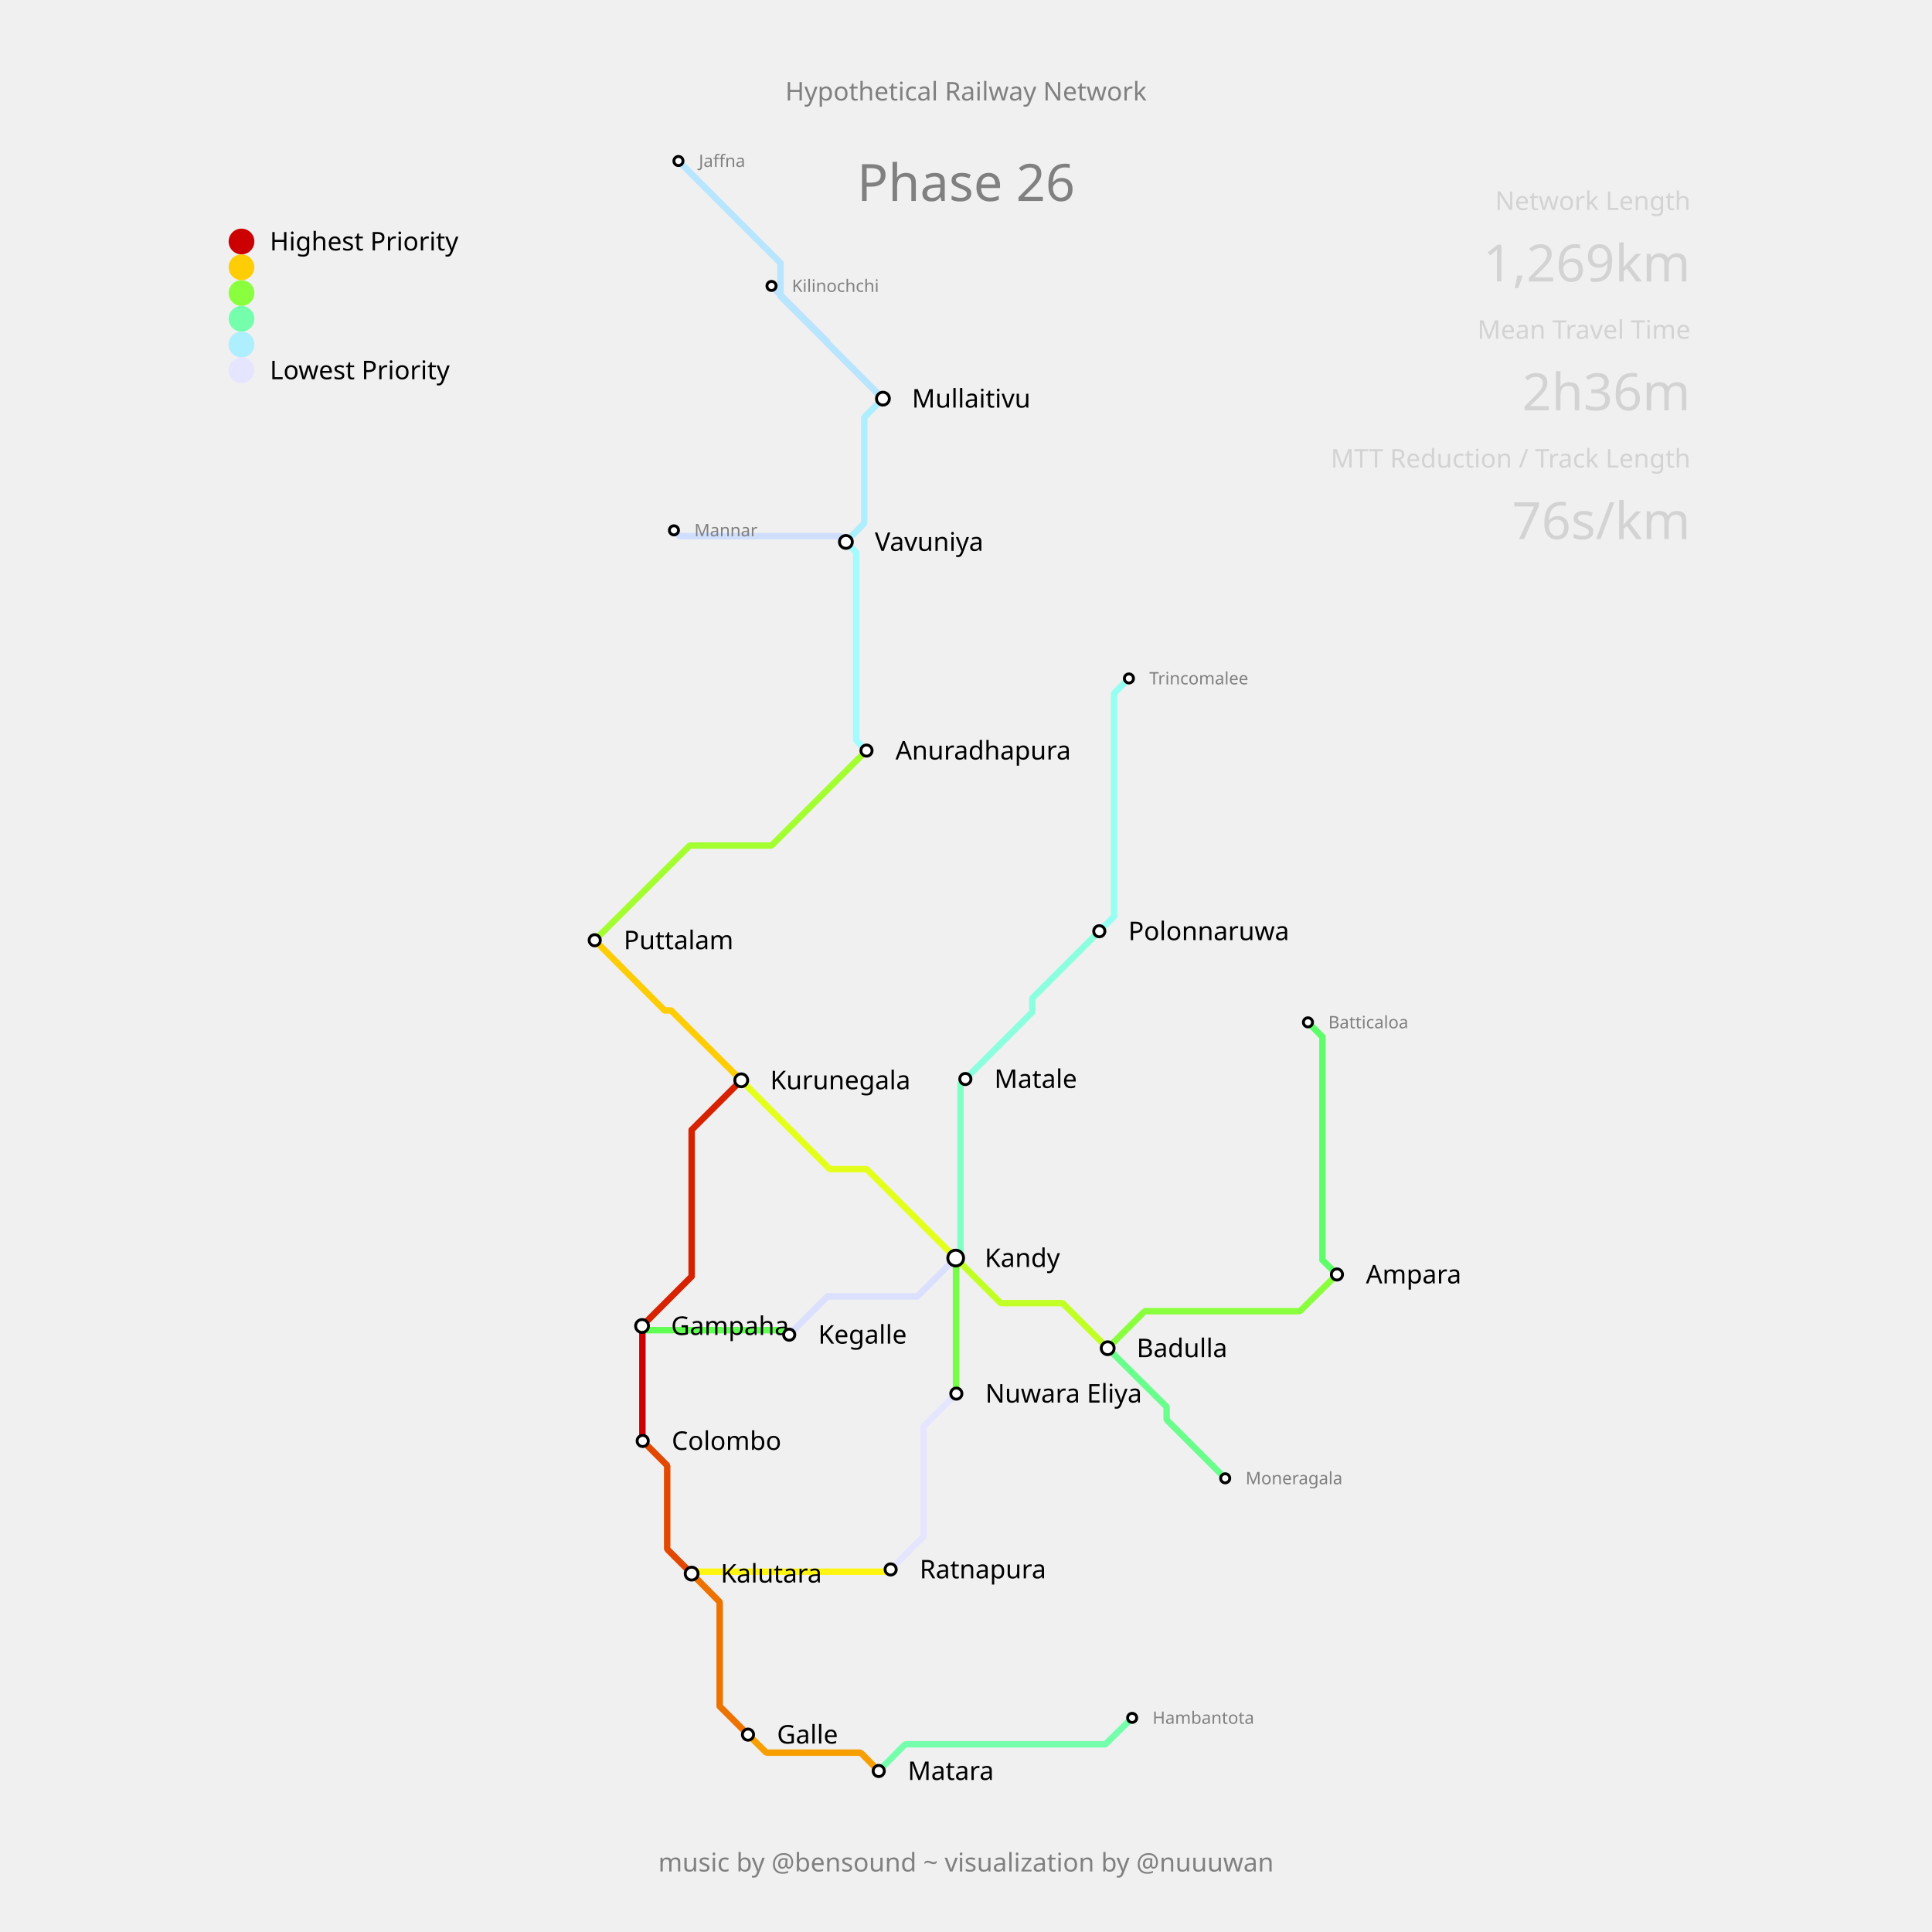
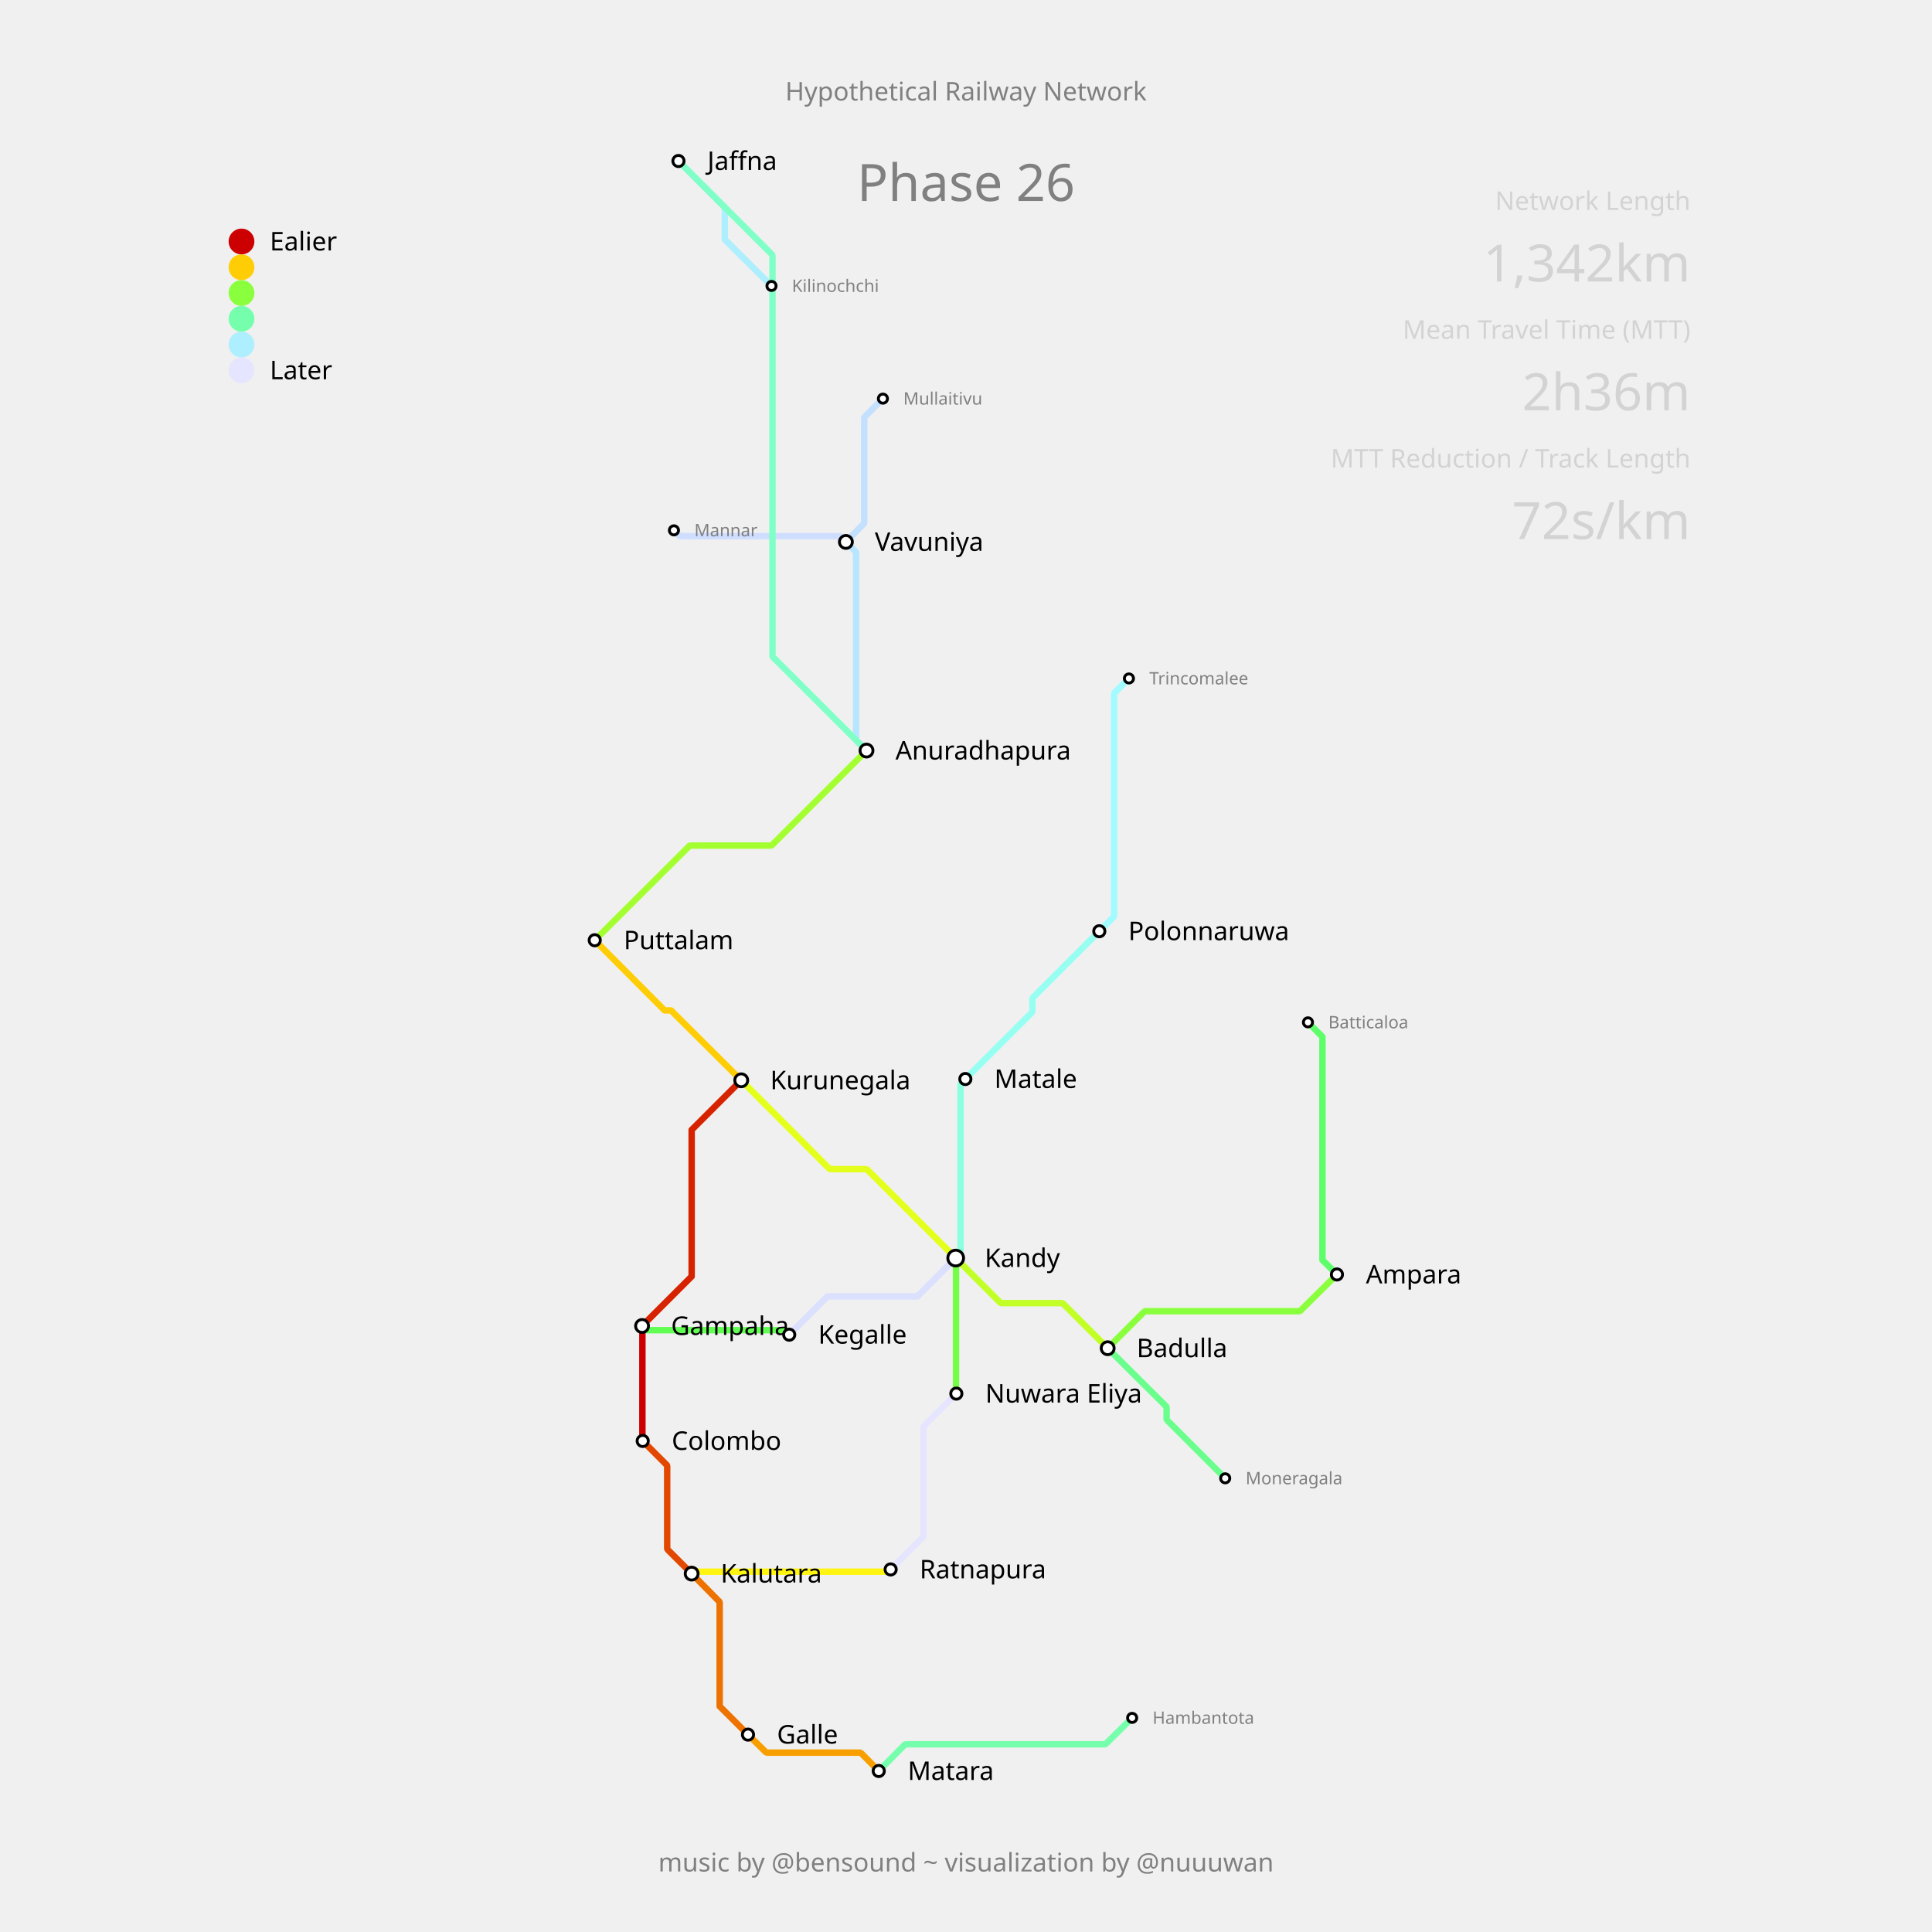
<svg xmlns="http://www.w3.org/2000/svg" width="6000" height="6000" padding="500">
  <g>
    <circle r="40" fill="#cc0000" stroke="none" stroke-width="9.0" cx="750.0" cy-offset="750.0" cy="750.0" />
-     <text fill="black" stroke="none" font-size="80" font-family="p22" font-weight="100" text-anchor="start" dominant-baseline="middle" x="838.0" y="750.0">Highest Priority</text>
+     <text fill="black" stroke="none" font-size="80" font-family="p22" font-weight="100" text-anchor="start" dominant-baseline="middle" x="838.0" y="750.0">Ealier</text>
    <circle r="40" fill="#ffcd05" stroke="none" stroke-width="9.0" cx="750.0" cy-offset="750.0" cy="830.0" />
    <text fill="black" stroke="none" font-size="80" font-family="p22" font-weight="100" text-anchor="start" dominant-baseline="middle" x="838.0" y="830.0" />
    <circle r="40" fill="#8aff3d" stroke="none" stroke-width="9.0" cx="750.0" cy-offset="750.0" cy="910.0" />
    <text fill="black" stroke="none" font-size="80" font-family="p22" font-weight="100" text-anchor="start" dominant-baseline="middle" x="838.0" y="910.0" />
    <circle r="40" fill="#75ffac" stroke="none" stroke-width="9.0" cx="750.0" cy-offset="750.0" cy="990.0" />
    <text fill="black" stroke="none" font-size="80" font-family="p22" font-weight="100" text-anchor="start" dominant-baseline="middle" x="838.0" y="990.0" />
    <circle r="40" fill="#adeeff" stroke="none" stroke-width="9.0" cx="750.0" cy-offset="750.0" cy="1070.0" />
    <text fill="black" stroke="none" font-size="80" font-family="p22" font-weight="100" text-anchor="start" dominant-baseline="middle" x="838.0" y="1070.0" />
    <circle r="40" fill="#e5e5ff" stroke="none" stroke-width="9.0" cx="750.0" cy-offset="750.0" cy="1150.0" />
-     <text fill="black" stroke="none" font-size="80" font-family="p22" font-weight="100" text-anchor="start" dominant-baseline="middle" x="838.0" y="1150.0">Lowest Priority</text>
+     <text fill="black" stroke="none" font-size="80" font-family="p22" font-weight="100" text-anchor="start" dominant-baseline="middle" x="838.0" y="1150.0">Later</text>
  </g>
  <text x="3000.0" y="250.0" fill="gray" stroke="none" font-size="80" font-family="p22" text-anchor="middle" dominant-baseline="hanging">Hypothetical Railway Network</text>
  <text x="3000.0" y="500" fill="gray" stroke="none" font-size="160" font-family="p22" text-anchor="middle" dominant-baseline="hanging">Phase 26</text>
  <text x="3000.0" y="5750.0" fill="gray" stroke="none" font-size="80" font-family="p22" text-anchor="middle" dominant-baseline="hanging">music by @bensound ~ visualization by @nuuuwan</text>
  <text x="5250.0" y="590.0" fill="lightgrey" stroke="none" font-size="80.0" font-family="p22" text-anchor="end" dominant-baseline="hanging">Network Length</text>
-   <text x="5250.0" y="750.0" fill="lightgrey" stroke="none" font-size="160" font-family="p22" text-anchor="end" dominant-baseline="hanging">1,269km</text>
-   <text x="5250.0" y="990.0" fill="lightgrey" stroke="none" font-size="80.0" font-family="p22" text-anchor="end" dominant-baseline="hanging">Mean Travel Time</text>
+   <text x="5250.0" y="750.0" fill="lightgrey" stroke="none" font-size="160" font-family="p22" text-anchor="end" dominant-baseline="hanging">1,342km</text>
+   <text x="5250.0" y="990.0" fill="lightgrey" stroke="none" font-size="80.0" font-family="p22" text-anchor="end" dominant-baseline="hanging">Mean Travel Time (MTT)</text>
  <text x="5250.0" y="1150.0" fill="lightgrey" stroke="none" font-size="160" font-family="p22" text-anchor="end" dominant-baseline="hanging">2h36m</text>
  <text x="5250.0" y="1390.0" fill="lightgrey" stroke="none" font-size="80.0" font-family="p22" text-anchor="end" dominant-baseline="hanging">MTT Reduction / Track Length</text>
-   <text x="5250.0" y="1550.0" fill="lightgrey" stroke="none" font-size="160" font-family="p22" text-anchor="end" dominant-baseline="hanging">76s/km</text>
+   <text x="5250.0" y="1550.0" fill="lightgrey" stroke="none" font-size="160" font-family="p22" text-anchor="end" dominant-baseline="hanging">72s/km</text>
  <path fill="none" stroke="#e5e5ff" stroke-width="20" stroke-opacity="1" d="M 2970.0,4328.0 L 2869.061,4428.939 C 2869.057,4428.943 2868.0,4431.495 2868.0,4431.5 L 2868.0,4770.5 C 2868.0,4770.505 2866.943,4773.057 2866.939,4773.061 L 2766.0,4874.0" />
  <path fill="none" stroke="#dae0fe" stroke-width="20" stroke-opacity="1" d="M 2968.0,3907.0 L 2850.061,4024.939 C 2850.057,4024.943 2847.505,4026.0 2847.5,4026.0 L 2571.5,4026.0 C 2571.495,4026.0 2568.943,4027.057 2568.939,4027.061 L 2451.0,4145.0" />
  <path fill="none" stroke="#cfdeff" stroke-width="20" stroke-opacity="1" d="M 2093.0,1647.0 L 2110.1,1664.1 C 2110.103,1664.103 2112.269,1665.0 2112.273,1665.0 L 2607.727,1665.0 C 2607.731,1665.0 2609.897,1665.897 2609.9,1665.9 L 2627.0,1683.0" />
-   <path fill="none" stroke="#c3e0ff" stroke-width="20" stroke-opacity="1" d="M 2742.0,1238.0 L 2569.141,1065.141 C 2569.141,1065.141 2569.0,1064.801 2569.0,1064.8 L 2569.0,1061.19 C 2569.0,1061.189 2568.866,1060.866 2568.866,1060.866 L 2396.0,888.0" />
-   <path fill="none" stroke="#b8e5ff" stroke-width="20" stroke-opacity="1" d="M 2107.0,500.0 L 2422.939,815.939 C 2422.943,815.943 2424.0,818.495 2424.0,818.5 L 2424.0,918.5 C 2424.0,918.505 2425.057,921.057 2425.061,921.061 L 2742.0,1238.0" />
-   <path fill="none" stroke="#adeeff" stroke-width="20" stroke-opacity="1" d="M 2627.0,1683.0 L 2682.949,1626.07 C 2682.952,1626.066 2684.0,1623.505 2684.0,1623.5 L 2684.0,1297.5 C 2684.0,1297.495 2685.057,1294.943 2685.061,1294.939 L 2742.0,1238.0" />
-   <path fill="none" stroke="#a2fbff" stroke-width="20" stroke-opacity="1" d="M 2627.0,1683.0 L 2657.939,1713.939 C 2657.943,1713.943 2659.0,1716.495 2659.0,1716.5 L 2659.0,2297.5 C 2659.0,2297.505 2660.057,2300.057 2660.061,2300.061 L 2691.0,2331.0" />
-   <path fill="none" stroke="#96fff2" stroke-width="20" stroke-opacity="1" d="M 3506.0,2107.0 L 3461.061,2151.939 C 3461.057,2151.943 3460.0,2154.495 3460.0,2154.5 L 3460.0,2844.5 C 3460.0,2844.505 3458.943,2847.057 3458.939,2847.061 L 3414.0,2892.0" />
-   <path fill="none" stroke="#8bffde" stroke-width="20" stroke-opacity="1" d="M 2998.0,3351.0 L 3204.939,3144.061 C 3204.943,3144.057 3206.0,3141.505 3206.0,3141.5 L 3206.0,3101.5 C 3206.0,3101.495 3207.057,3098.943 3207.061,3098.939 L 3414.0,2892.0" />
-   <path fill="none" stroke="#80ffc7" stroke-width="20" stroke-opacity="1" d="M 2968.0,3907.0 L 2982.25,3892.75 C 2982.253,3892.747 2983.0,3890.943 2983.0,3890.939 L 2983.0,3367.061 C 2983.0,3367.057 2983.747,3365.253 2983.75,3365.25 L 2998.0,3351.0" />
+   <path fill="none" stroke="#c3e0ff" stroke-width="20" stroke-opacity="1" d="M 2627.0,1683.0 L 2682.949,1626.07 C 2682.952,1626.066 2684.0,1623.505 2684.0,1623.5 L 2684.0,1297.5 C 2684.0,1297.495 2685.057,1294.943 2685.061,1294.939 L 2742.0,1238.0" />
+   <path fill="none" stroke="#b8e5ff" stroke-width="20" stroke-opacity="1" d="M 2627.0,1683.0 L 2657.939,1713.939 C 2657.943,1713.943 2659.0,1716.495 2659.0,1716.5 L 2659.0,2297.5 C 2659.0,2297.505 2660.057,2300.057 2660.061,2300.061 L 2691.0,2331.0" />
+   <path fill="none" stroke="#adeeff" stroke-width="20" stroke-opacity="1" d="M 2107.0,500.0 L 2249.939,642.939 C 2249.943,642.943 2251.0,645.495 2251.0,645.5 L 2251.0,742.5 C 2251.0,742.505 2252.061,745.053 2252.064,745.057 L 2396.0,888.0" />
+   <path fill="none" stroke="#a2fbff" stroke-width="20" stroke-opacity="1" d="M 3506.0,2107.0 L 3461.061,2151.939 C 3461.057,2151.943 3460.0,2154.495 3460.0,2154.5 L 3460.0,2844.5 C 3460.0,2844.505 3458.943,2847.057 3458.939,2847.061 L 3414.0,2892.0" />
+   <path fill="none" stroke="#96fff2" stroke-width="20" stroke-opacity="1" d="M 2998.0,3351.0 L 3204.939,3144.061 C 3204.943,3144.057 3206.0,3141.505 3206.0,3141.5 L 3206.0,3101.5 C 3206.0,3101.495 3207.057,3098.943 3207.061,3098.939 L 3414.0,2892.0" />
+   <path fill="none" stroke="#8bffde" stroke-width="20" stroke-opacity="1" d="M 2968.0,3907.0 L 2982.25,3892.75 C 2982.253,3892.747 2983.0,3890.943 2983.0,3890.939 L 2983.0,3367.061 C 2983.0,3367.057 2983.747,3365.253 2983.75,3365.25 L 2998.0,3351.0" />
+   <path fill="none" stroke="#80ffc7" stroke-width="20" stroke-opacity="1" d="M 2107.0,500.0 L 2397.939,790.939 C 2397.943,790.943 2399.0,793.495 2399.0,793.5 L 2399.0,2037.5 C 2399.0,2037.505 2400.057,2040.057 2400.061,2040.061 L 2691.0,2331.0" />
  <path fill="none" stroke="#75ffac" stroke-width="20" stroke-opacity="1" d="M 2729.0,5500.0 L 2809.946,5418.067 C 2809.949,5418.064 2812.495,5417.0 2812.5,5417.0 L 3431.5,5417.0 C 3431.505,5417.0 3434.064,5415.949 3434.067,5415.946 L 3516.0,5335.0" />
  <path fill="none" stroke="#6aff8d" stroke-width="20" stroke-opacity="1" d="M 3440.0,4187.0 L 3621.936,4367.942 C 3621.94,4367.946 3623.0,4370.495 3623.0,4370.5 L 3623.0,4407.5 C 3623.0,4407.505 3624.057,4410.057 3624.061,4410.061 L 3805.0,4591.0" />
  <path fill="none" stroke="#5efe6b" stroke-width="20" stroke-opacity="1" d="M 4062.0,3175.0 L 4105.939,3218.939 C 4105.943,3218.943 4107.0,3221.495 4107.0,3221.5 L 4107.0,3911.5 C 4107.0,3911.505 4108.057,3914.057 4108.061,3914.061 L 4152.0,3958.0" />
  <path fill="none" stroke="#61ff53" stroke-width="20" stroke-opacity="1" d="M 1994.0,4118.0 L 2007.3,4130.35 C 2007.302,4130.352 2008.952,4131.0 2008.955,4131.0 L 2437.045,4131.0 C 2437.048,4131.0 2438.648,4131.698 2438.65,4131.7 L 2451.0,4145.0" />
  <path fill="none" stroke="#74fe48" stroke-width="20" stroke-opacity="1" d="M 2968.0,3907.0 L 2968.95,3907.95 C 2968.95,3907.95 2969.0,3908.07 2969.0,3908.071 L 2969.0,4326.929 C 2969.0,4326.93 2969.05,4327.05 2969.05,4327.05 L 2970.0,4328.0" />
  <path fill="none" stroke="#8aff3d" stroke-width="20" stroke-opacity="1" d="M 4152.0,3958.0 L 4038.065,4070.944 C 4038.062,4070.948 4035.505,4072.0 4035.5,4072.0 L 3556.5,4072.0 C 3556.495,4072.0 3553.943,4073.057 3553.939,4073.061 L 3440.0,4187.0" />
  <path fill="none" stroke="#a4ff31" stroke-width="20" stroke-opacity="1" d="M 1847.0,2920.0 L 2140.938,2627.059 C 2140.941,2627.055 2143.495,2626.0 2143.5,2626.0 L 2394.5,2626.0 C 2394.505,2626.0 2397.057,2624.943 2397.061,2624.939 L 2691.0,2331.0" />
  <path fill="none" stroke="#c2ff26" stroke-width="20" stroke-opacity="1" d="M 2968.0,3907.0 L 3106.939,4045.939 C 3106.943,4045.943 3109.495,4047.0 3109.5,4047.0 L 3298.5,4047.0 C 3298.505,4047.0 3301.057,4048.057 3301.061,4048.061 L 3440.0,4187.0" />
  <path fill="none" stroke="#e3ff1b" stroke-width="20" stroke-opacity="1" d="M 2968.0,3907.0 L 2693.061,3632.061 C 2693.057,3632.057 2690.505,3631.0 2690.5,3631.0 L 2578.5,3631.0 C 2578.495,3631.0 2575.945,3629.941 2575.941,3629.937 L 2302.0,3355.0" />
  <path fill="none" stroke="#fff510" stroke-width="20" stroke-opacity="1" d="M 2148.0,4887.0 L 2153.7,4881.3 C 2153.701,4881.299 2154.423,4881.0 2154.424,4881.0 L 2758.505,4881.0 C 2758.507,4881.0 2759.349,4880.651 2759.35,4880.65 L 2766.0,4874.0" />
  <path fill="none" stroke="#ffcd05" stroke-width="20" stroke-opacity="1" d="M 2302.0,3355.0 L 2084.709,3138.705 C 2084.706,3138.703 2083.003,3138.0 2083.0,3138.0 L 2064.95,3138.0 C 2064.947,3138.0 2063.332,3137.329 2063.33,3137.327 L 1847.0,2920.0" />
  <path fill="none" stroke="#f89f00" stroke-width="20" stroke-opacity="1" d="M 2323.0,5387.0 L 2378.93,5441.949 C 2378.934,5441.952 2381.495,5443.0 2381.5,5443.0 L 2671.5,5443.0 C 2671.505,5443.0 2674.048,5444.066 2674.051,5444.07 L 2729.0,5500.0" />
  <path fill="none" stroke="#ed7200" stroke-width="20" stroke-opacity="1" d="M 2148.0,4887.0 L 2233.945,4973.933 C 2233.949,4973.937 2235.0,4976.495 2235.0,4976.5 L 2235.0,5297.5 C 2235.0,5297.505 2236.057,5300.057 2236.061,5300.061 L 2323.0,5387.0" />
  <path fill="none" stroke="#e24800" stroke-width="20" stroke-opacity="1" d="M 1996.0,4475.0 L 2070.939,4549.939 C 2070.943,4549.943 2072.0,4552.495 2072.0,4552.5 L 2072.0,4809.5 C 2072.0,4809.505 2073.057,4812.057 2073.061,4812.061 L 2148.0,4887.0" />
  <path fill="none" stroke="#d72200" stroke-width="20" stroke-opacity="1" d="M 1994.0,4118.0 L 2146.939,3965.061 C 2146.943,3965.057 2148.0,3962.505 2148.0,3962.5 L 2148.0,3510.5 C 2148.0,3510.495 2149.057,3507.943 2149.061,3507.939 L 2302.0,3355.0" />
  <path fill="none" stroke="#cc0000" stroke-width="20" stroke-opacity="1" d="M 1996.0,4475.0 L 1995.05,4475.0 C 1995.05,4475.0 1995.0,4474.95 1995.0,4474.95 L 1995.0,4119.071 C 1995.0,4119.07 1994.95,4118.95 1994.95,4118.95 L 1994.0,4118.0" />
  <g>
    <circle r="17.321" fill="white" stroke="black" stroke-width="9.0" cx="1996" cy="4475" />
    <text fill="black" stroke="none" font-size="80" font-family="p22" font-weight="100" text-anchor="start" dominant-baseline="middle" x="2086" y="4475">Colombo</text>
  </g>
  <g>
    <circle r="20.0" fill="white" stroke="black" stroke-width="9.0" cx="1994" cy="4118" />
    <text fill="black" stroke="none" font-size="80" font-family="p22" font-weight="100" text-anchor="start" dominant-baseline="middle" x="2084" y="4118">Gampaha</text>
  </g>
  <g>
    <circle r="20.0" fill="white" stroke="black" stroke-width="9.0" cx="2148" cy="4887" />
    <text fill="black" stroke="none" font-size="80" font-family="p22" font-weight="100" text-anchor="start" dominant-baseline="middle" x="2238" y="4887">Kalutara</text>
  </g>
  <g>
    <circle r="24.495" fill="white" stroke="black" stroke-width="9.0" cx="2968" cy="3907" />
    <text fill="black" stroke="none" font-size="80" font-family="p22" font-weight="100" text-anchor="start" dominant-baseline="middle" x="3058" y="3907">Kandy</text>
  </g>
  <g>
    <circle r="17.321" fill="white" stroke="black" stroke-width="9.0" cx="2998" cy="3351" />
    <text fill="black" stroke="none" font-size="80" font-family="p22" font-weight="100" text-anchor="start" dominant-baseline="middle" x="3088" y="3351">Matale</text>
  </g>
  <g>
    <circle r="17.321" fill="white" stroke="black" stroke-width="9.0" cx="2970" cy="4328" />
    <text fill="black" stroke="none" font-size="80" font-family="p22" font-weight="100" text-anchor="start" dominant-baseline="middle" x="3060" y="4328">Nuwara Eliya</text>
  </g>
  <g>
    <circle r="17.321" fill="white" stroke="black" stroke-width="9.0" cx="2323" cy="5387" />
    <text fill="black" stroke="none" font-size="80" font-family="p22" font-weight="100" text-anchor="start" dominant-baseline="middle" x="2413" y="5387">Galle</text>
  </g>
  <g>
    <circle r="17.321" fill="white" stroke="black" stroke-width="9.0" cx="2729" cy="5500" />
    <text fill="black" stroke="none" font-size="80" font-family="p22" font-weight="100" text-anchor="start" dominant-baseline="middle" x="2819" y="5500">Matara</text>
  </g>
  <g>
    <circle r="14.142" fill="white" stroke="black" stroke-width="9.0" cx="3516" cy="5335" />
    <text fill="gray" stroke="none" font-size="53.333" font-family="p22" font-weight="100" text-anchor="start" dominant-baseline="middle" x="3579.333" y="5335">Hambantota</text>
  </g>
  <g>
-     <circle r="14.142" fill="white" stroke="black" stroke-width="9.0" cx="2107" cy="500" />
-     <text fill="gray" stroke="none" font-size="53.333" font-family="p22" font-weight="100" text-anchor="start" dominant-baseline="middle" x="2170.333" y="500">Jaffna</text>
+     <circle r="17.321" fill="white" stroke="black" stroke-width="9.0" cx="2107" cy="500" />
+     <text fill="black" stroke="none" font-size="80" font-family="p22" font-weight="100" text-anchor="start" dominant-baseline="middle" x="2197" y="500">Jaffna</text>
  </g>
  <g>
    <circle r="14.142" fill="white" stroke="black" stroke-width="9.0" cx="2093" cy="1647" />
    <text fill="gray" stroke="none" font-size="53.333" font-family="p22" font-weight="100" text-anchor="start" dominant-baseline="middle" x="2156.333" y="1647">Mannar</text>
  </g>
  <g>
    <circle r="20.0" fill="white" stroke="black" stroke-width="9.0" cx="2627" cy="1683" />
    <text fill="black" stroke="none" font-size="80" font-family="p22" font-weight="100" text-anchor="start" dominant-baseline="middle" x="2717" y="1683">Vavuniya</text>
  </g>
  <g>
-     <circle r="20.0" fill="white" stroke="black" stroke-width="9.0" cx="2742" cy="1238" />
-     <text fill="black" stroke="none" font-size="80" font-family="p22" font-weight="100" text-anchor="start" dominant-baseline="middle" x="2832" y="1238">Mullaitivu</text>
+     <circle r="14.142" fill="white" stroke="black" stroke-width="9.0" cx="2742" cy="1238" />
+     <text fill="gray" stroke="none" font-size="53.333" font-family="p22" font-weight="100" text-anchor="start" dominant-baseline="middle" x="2805.333" y="1238">Mullaitivu</text>
  </g>
  <g>
    <circle r="14.142" fill="white" stroke="black" stroke-width="9.0" cx="2396" cy="888" />
    <text fill="gray" stroke="none" font-size="53.333" font-family="p22" font-weight="100" text-anchor="start" dominant-baseline="middle" x="2459.333" y="888">Kilinochchi</text>
  </g>
  <g>
    <circle r="14.142" fill="white" stroke="black" stroke-width="9.0" cx="4062" cy="3175" />
    <text fill="gray" stroke="none" font-size="53.333" font-family="p22" font-weight="100" text-anchor="start" dominant-baseline="middle" x="4125.333" y="3175">Batticaloa</text>
  </g>
  <g>
    <circle r="17.321" fill="white" stroke="black" stroke-width="9.0" cx="4152" cy="3958" />
    <text fill="black" stroke="none" font-size="80" font-family="p22" font-weight="100" text-anchor="start" dominant-baseline="middle" x="4242" y="3958">Ampara</text>
  </g>
  <g>
    <circle r="14.142" fill="white" stroke="black" stroke-width="9.0" cx="3506" cy="2107" />
    <text fill="gray" stroke="none" font-size="53.333" font-family="p22" font-weight="100" text-anchor="start" dominant-baseline="middle" x="3569.333" y="2107">Trincomalee</text>
  </g>
  <g>
    <circle r="20.0" fill="white" stroke="black" stroke-width="9.0" cx="2302" cy="3355" />
    <text fill="black" stroke="none" font-size="80" font-family="p22" font-weight="100" text-anchor="start" dominant-baseline="middle" x="2392" y="3355">Kurunegala</text>
  </g>
  <g>
    <circle r="17.321" fill="white" stroke="black" stroke-width="9.0" cx="1847" cy="2920" />
    <text fill="black" stroke="none" font-size="80" font-family="p22" font-weight="100" text-anchor="start" dominant-baseline="middle" x="1937" y="2920">Puttalam</text>
  </g>
  <g>
-     <circle r="17.321" fill="white" stroke="black" stroke-width="9.0" cx="2691" cy="2331" />
+     <circle r="20.0" fill="white" stroke="black" stroke-width="9.0" cx="2691" cy="2331" />
    <text fill="black" stroke="none" font-size="80" font-family="p22" font-weight="100" text-anchor="start" dominant-baseline="middle" x="2781" y="2331">Anuradhapura</text>
  </g>
  <g>
    <circle r="17.321" fill="white" stroke="black" stroke-width="9.0" cx="3414" cy="2892" />
    <text fill="black" stroke="none" font-size="80" font-family="p22" font-weight="100" text-anchor="start" dominant-baseline="middle" x="3504" y="2892">Polonnaruwa</text>
  </g>
  <g>
    <circle r="20.0" fill="white" stroke="black" stroke-width="9.0" cx="3440" cy="4187" />
    <text fill="black" stroke="none" font-size="80" font-family="p22" font-weight="100" text-anchor="start" dominant-baseline="middle" x="3530" y="4187">Badulla</text>
  </g>
  <g>
    <circle r="14.142" fill="white" stroke="black" stroke-width="9.0" cx="3805" cy="4591" />
    <text fill="gray" stroke="none" font-size="53.333" font-family="p22" font-weight="100" text-anchor="start" dominant-baseline="middle" x="3868.333" y="4591">Moneragala</text>
  </g>
  <g>
    <circle r="17.321" fill="white" stroke="black" stroke-width="9.0" cx="2766" cy="4874" />
    <text fill="black" stroke="none" font-size="80" font-family="p22" font-weight="100" text-anchor="start" dominant-baseline="middle" x="2856" y="4874">Ratnapura</text>
  </g>
  <g>
    <circle r="17.321" fill="white" stroke="black" stroke-width="9.0" cx="2451" cy="4145" />
    <text fill="black" stroke="none" font-size="80" font-family="p22" font-weight="100" text-anchor="start" dominant-baseline="middle" x="2541" y="4145">Kegalle</text>
  </g>
</svg>
